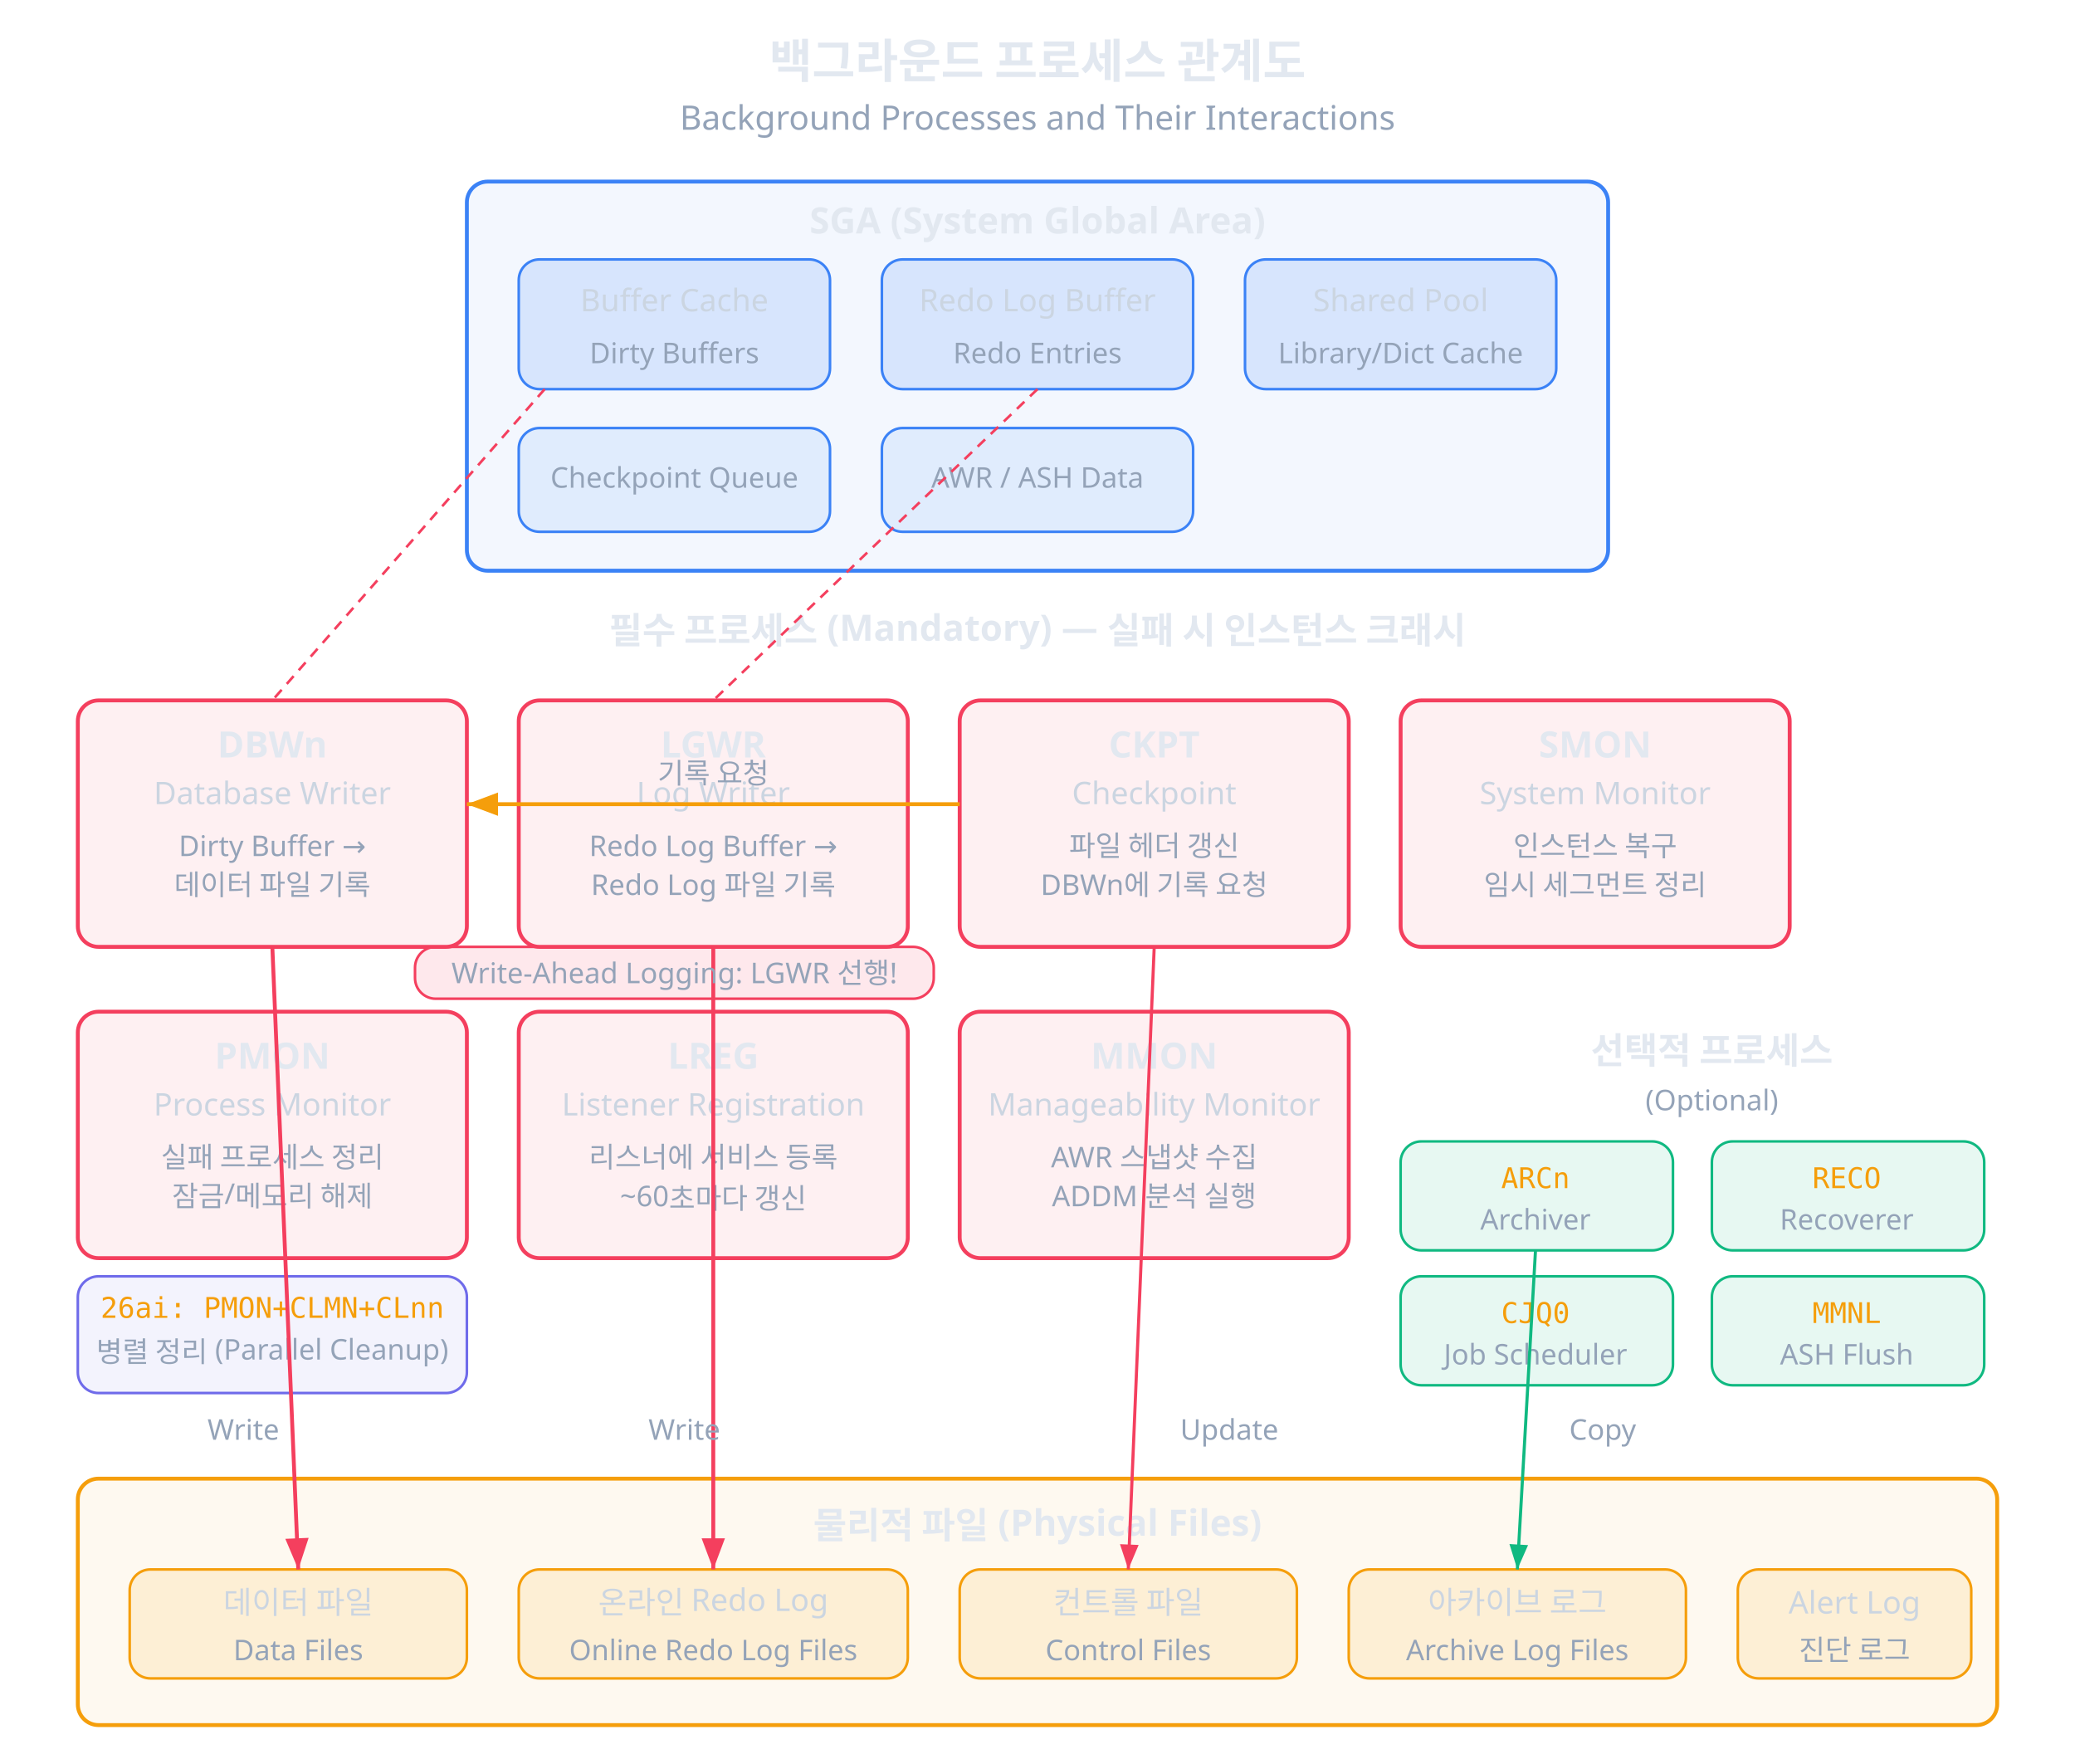
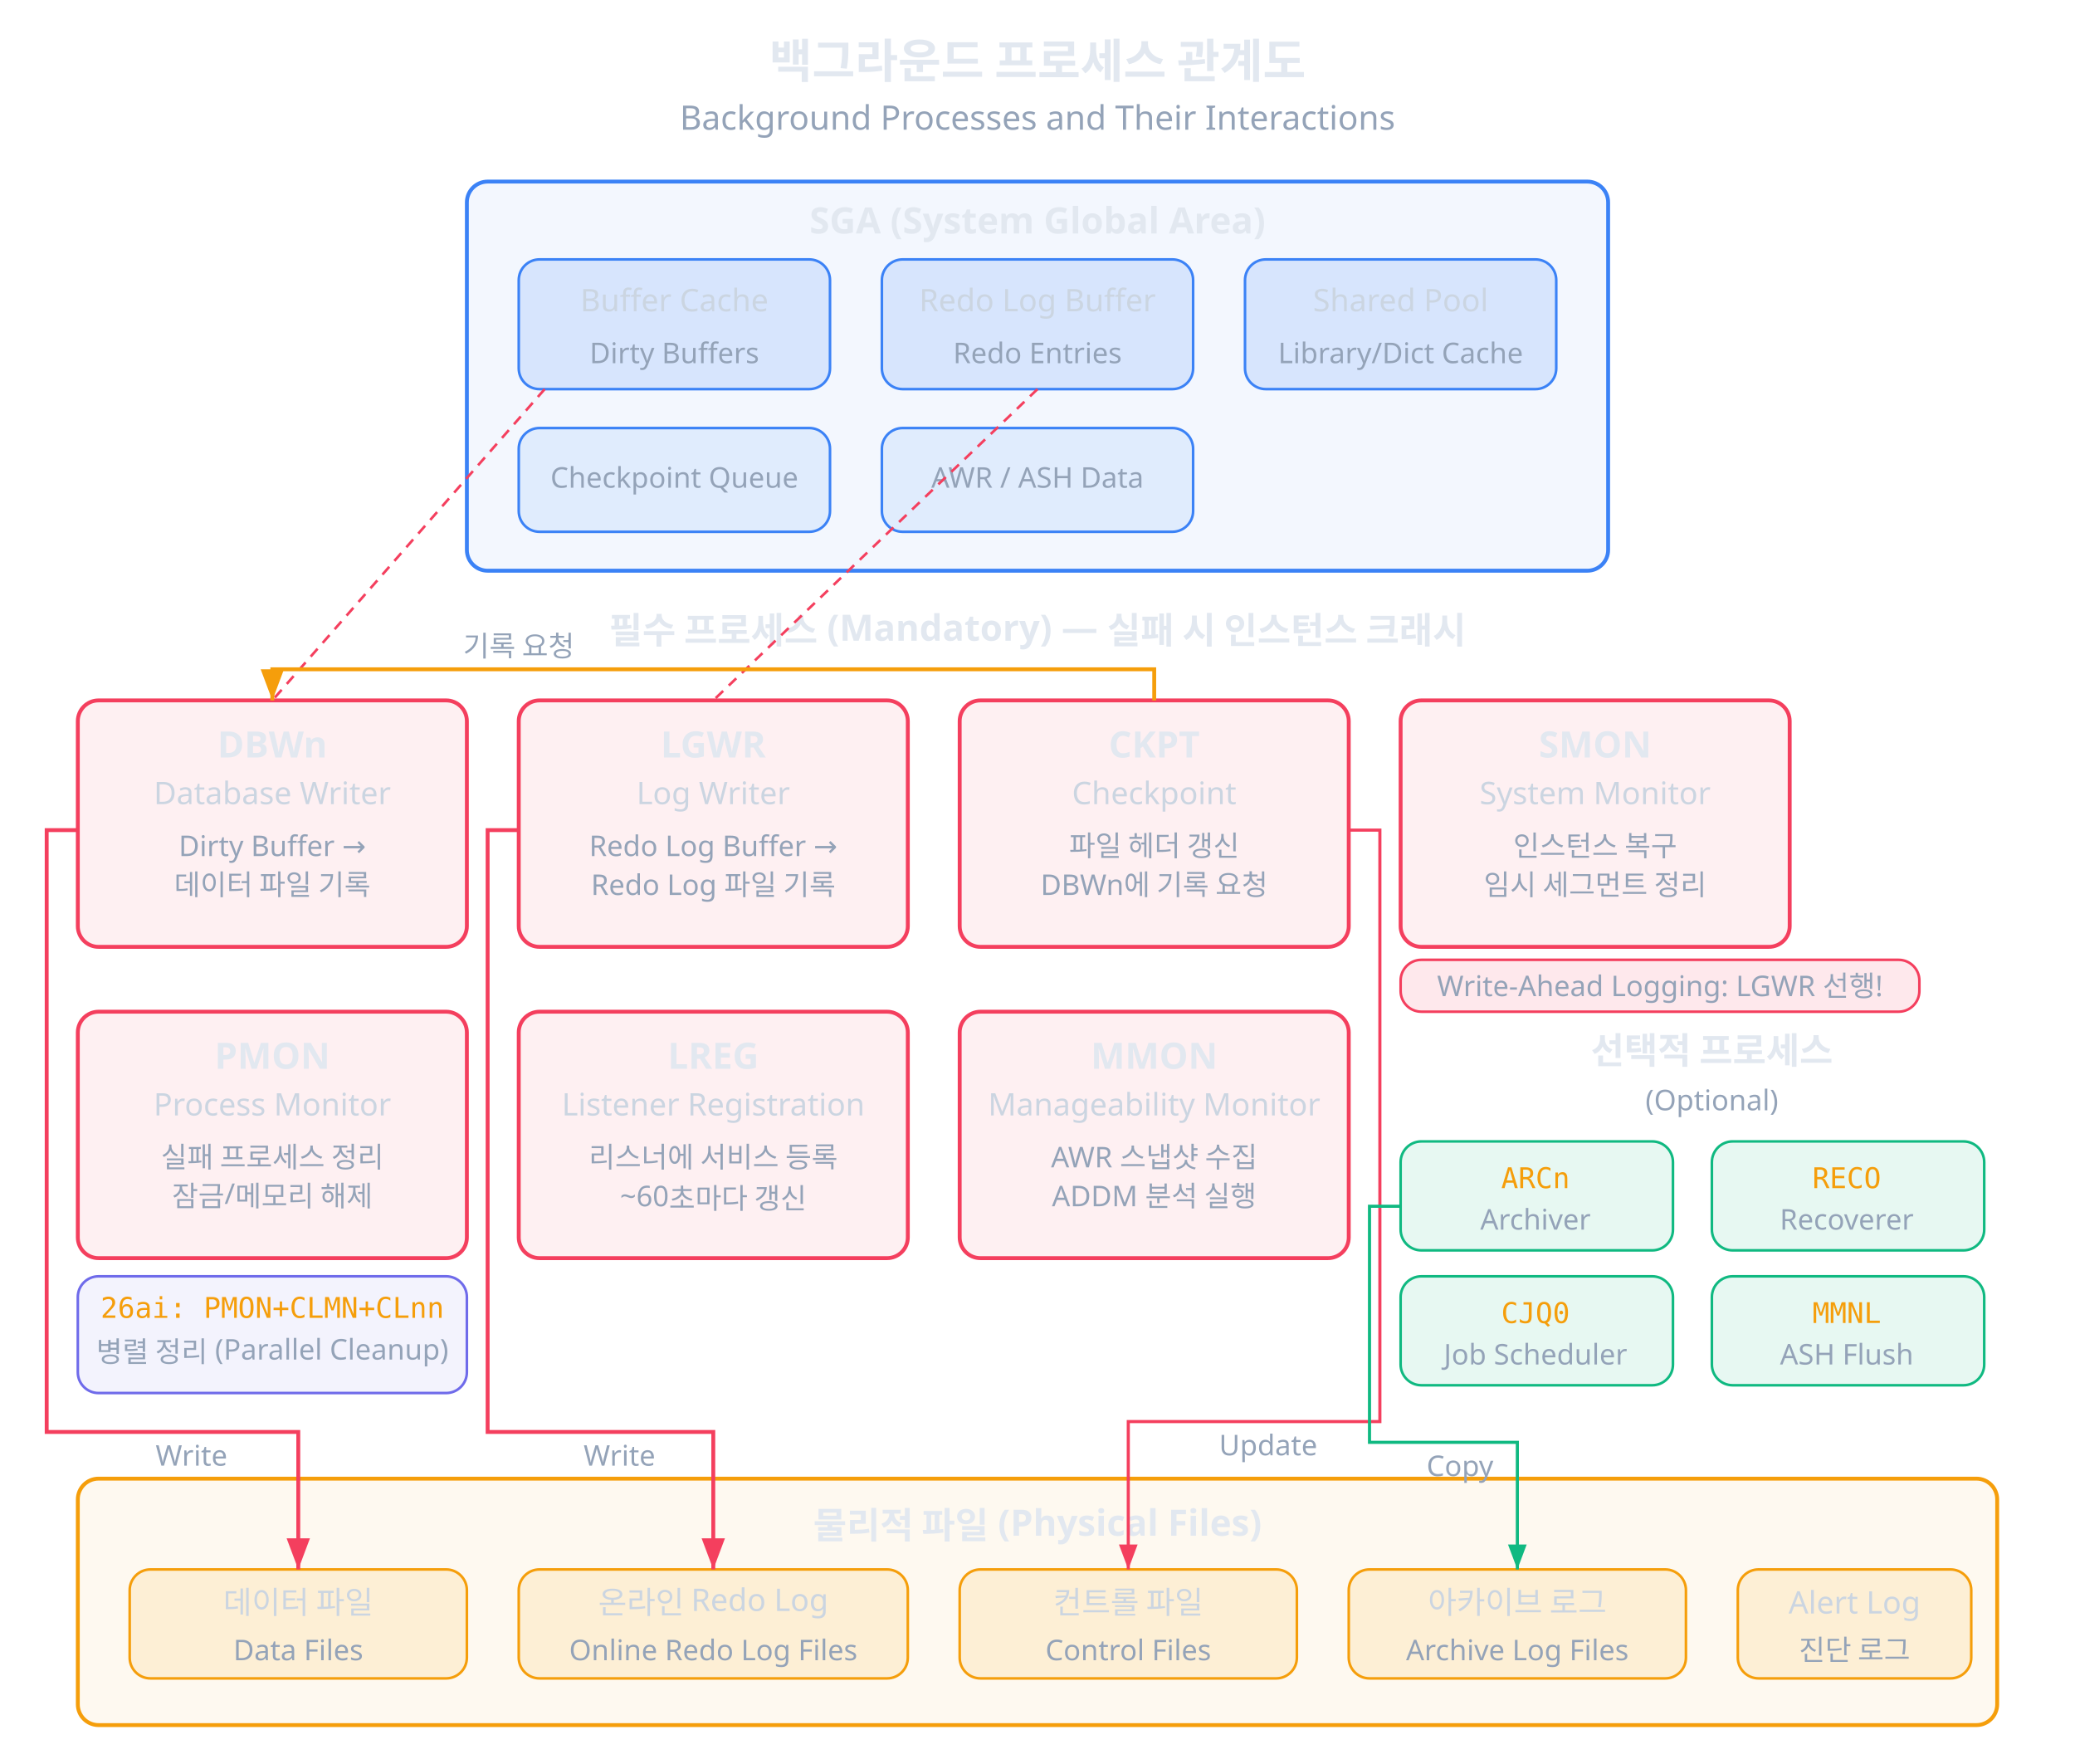
<svg xmlns="http://www.w3.org/2000/svg" viewBox="0 0 800 680">
  <style>
    text { font-family: 'Pretendard', 'Segoe UI', sans-serif; fill: #E2E8F0; }
    .title { font-size: 18px; font-weight: 700; }
    .subtitle { font-size: 13px; fill: #94A3B8; }
    .label { font-size: 14px; font-weight: 600; }
    .sublabel { font-size: 12px; fill: #CBD5E1; }
    .code { font-family: 'Consolas', monospace; font-size: 11px; fill: #F59E0B; }
    .small { font-size: 11px; fill: #94A3B8; }
    .box { rx: 8; ry: 8; }
  </style>
  <defs>
    <marker id="aR" markerWidth="8" markerHeight="6" refX="8" refY="3" orient="auto">
      <polygon points="0 0, 8 3, 0 6" fill="#F43F5E" />
    </marker>
    <marker id="aB" markerWidth="8" markerHeight="6" refX="8" refY="3" orient="auto">
      <polygon points="0 0, 8 3, 0 6" fill="#3B82F6" />
    </marker>
    <marker id="aG" markerWidth="8" markerHeight="6" refX="8" refY="3" orient="auto">
      <polygon points="0 0, 8 3, 0 6" fill="#10B981" />
    </marker>
    <marker id="aY" markerWidth="8" markerHeight="6" refX="8" refY="3" orient="auto">
      <polygon points="0 0, 8 3, 0 6" fill="#F59E0B" />
    </marker>
    <marker id="aP" markerWidth="8" markerHeight="6" refX="8" refY="3" orient="auto">
      <polygon points="0 0, 8 3, 0 6" fill="#6F6BEA" />
    </marker>
  </defs>
  <text x="400" y="30" text-anchor="middle" class="title">백그라운드 프로세스 관계도</text>
  <text x="400" y="50" text-anchor="middle" class="subtitle">Background Processes and Their Interactions</text>
  <rect x="180" y="70" width="440" height="150" class="box" fill="rgba(59,130,246,0.06)" stroke="#3B82F6" stroke-width="1.5" />
  <text x="400" y="90" text-anchor="middle" class="label" fill="#3B82F6">SGA (System Global Area)</text>
  <rect x="200" y="100" width="120" height="50" class="box" fill="rgba(59,130,246,0.15)" stroke="#3B82F6" stroke-width="1" />
  <text x="260" y="120" text-anchor="middle" class="sublabel">Buffer Cache</text>
  <text x="260" y="140" text-anchor="middle" class="small">Dirty Buffers</text>
  <rect x="340" y="100" width="120" height="50" class="box" fill="rgba(59,130,246,0.15)" stroke="#3B82F6" stroke-width="1" />
  <text x="400" y="120" text-anchor="middle" class="sublabel">Redo Log Buffer</text>
  <text x="400" y="140" text-anchor="middle" class="small">Redo Entries</text>
  <rect x="480" y="100" width="120" height="50" class="box" fill="rgba(59,130,246,0.15)" stroke="#3B82F6" stroke-width="1" />
  <text x="540" y="120" text-anchor="middle" class="sublabel">Shared Pool</text>
  <text x="540" y="140" text-anchor="middle" class="small">Library/Dict Cache</text>
  <rect x="200" y="165" width="120" height="40" class="box" fill="rgba(59,130,246,0.1)" stroke="#3B82F6" stroke-width="1" />
  <text x="260" y="188" text-anchor="middle" class="small">Checkpoint Queue</text>
  <rect x="340" y="165" width="120" height="40" class="box" fill="rgba(59,130,246,0.1)" stroke="#3B82F6" stroke-width="1" />
  <text x="400" y="188" text-anchor="middle" class="small">AWR / ASH Data</text>
  <text x="400" y="248" text-anchor="middle" class="label" fill="#F43F5E">필수 프로세스 (Mandatory) — 실패 시 인스턴스 크래시</text>
  <rect x="30" y="270" width="150" height="95" class="box" fill="rgba(244,63,94,0.08)" stroke="#F43F5E" stroke-width="1.5" />
  <text x="105" y="292" text-anchor="middle" class="label" fill="#F43F5E">DBWn</text>
  <text x="105" y="310" text-anchor="middle" class="sublabel">Database Writer</text>
  <text x="105" y="330" text-anchor="middle" class="small">Dirty Buffer →</text>
  <text x="105" y="345" text-anchor="middle" class="small">데이터 파일 기록</text>
  <line x1="210" y1="150" x2="105" y2="270" stroke="#F43F5E" stroke-width="1" stroke-dasharray="4,3" />
  <rect x="200" y="270" width="150" height="95" class="box" fill="rgba(244,63,94,0.08)" stroke="#F43F5E" stroke-width="1.5" />
  <text x="275" y="292" text-anchor="middle" class="label" fill="#F43F5E">LGWR</text>
  <text x="275" y="310" text-anchor="middle" class="sublabel">Log Writer</text>
  <text x="275" y="330" text-anchor="middle" class="small">Redo Log Buffer →</text>
  <text x="275" y="345" text-anchor="middle" class="small">Redo Log 파일 기록</text>
  <line x1="400" y1="150" x2="275" y2="270" stroke="#F43F5E" stroke-width="1" stroke-dasharray="4,3" />
  <rect x="370" y="270" width="150" height="95" class="box" fill="rgba(244,63,94,0.08)" stroke="#F43F5E" stroke-width="1.5" />
  <text x="445" y="292" text-anchor="middle" class="label" fill="#F43F5E">CKPT</text>
  <text x="445" y="310" text-anchor="middle" class="sublabel">Checkpoint</text>
  <text x="445" y="330" text-anchor="middle" class="small">파일 헤더 갱신</text>
  <text x="445" y="345" text-anchor="middle" class="small">DBWn에 기록 요청</text>
-   <line x1="370" y1="310" x2="180" y2="310" stroke="#F59E0B" stroke-width="1.5" marker-end="url(#aY)" />
-   <text x="275" y="302" text-anchor="middle" class="small" fill="#F59E0B">기록 요청</text>
+   <polyline points="445,270 445,258 105,258 105,270" fill="none" stroke="#F59E0B" stroke-width="1.5" marker-end="url(#aY)" />
+   <text x="200" y="253" text-anchor="middle" class="small" fill="#F59E0B">기록 요청</text>
  <rect x="540" y="270" width="150" height="95" class="box" fill="rgba(244,63,94,0.08)" stroke="#F43F5E" stroke-width="1.5" />
  <text x="615" y="292" text-anchor="middle" class="label" fill="#F43F5E">SMON</text>
  <text x="615" y="310" text-anchor="middle" class="sublabel">System Monitor</text>
  <text x="615" y="330" text-anchor="middle" class="small">인스턴스 복구</text>
  <text x="615" y="345" text-anchor="middle" class="small">임시 세그먼트 정리</text>
  <rect x="30" y="390" width="150" height="95" class="box" fill="rgba(244,63,94,0.08)" stroke="#F43F5E" stroke-width="1.5" />
  <text x="105" y="412" text-anchor="middle" class="label" fill="#F43F5E">PMON</text>
  <text x="105" y="430" text-anchor="middle" class="sublabel">Process Monitor</text>
  <text x="105" y="450" text-anchor="middle" class="small">실패 프로세스 정리</text>
  <text x="105" y="465" text-anchor="middle" class="small">잠금/메모리 해제</text>
  <rect x="30" y="492" width="150" height="45" class="box" fill="rgba(107,107,234,0.08)" stroke="#6F6BEA" stroke-width="1" />
  <text x="105" y="508" text-anchor="middle" class="code">26ai: PMON+CLMN+CLnn</text>
  <text x="105" y="525" text-anchor="middle" class="small" fill="#6F6BEA">병렬 정리 (Parallel Cleanup)</text>
  <rect x="200" y="390" width="150" height="95" class="box" fill="rgba(244,63,94,0.08)" stroke="#F43F5E" stroke-width="1.5" />
  <text x="275" y="412" text-anchor="middle" class="label" fill="#F43F5E">LREG</text>
  <text x="275" y="430" text-anchor="middle" class="sublabel">Listener Registration</text>
  <text x="275" y="450" text-anchor="middle" class="small">리스너에 서비스 등록</text>
  <text x="275" y="465" text-anchor="middle" class="small">~60초마다 갱신</text>
  <rect x="370" y="390" width="150" height="95" class="box" fill="rgba(244,63,94,0.08)" stroke="#F43F5E" stroke-width="1.5" />
  <text x="445" y="412" text-anchor="middle" class="label" fill="#F43F5E">MMON</text>
  <text x="445" y="430" text-anchor="middle" class="sublabel">Manageability Monitor</text>
  <text x="445" y="450" text-anchor="middle" class="small">AWR 스냅샷 수집</text>
  <text x="445" y="465" text-anchor="middle" class="small">ADDM 분석 실행</text>
  <text x="660" y="410" text-anchor="middle" class="label" fill="#10B981">선택적 프로세스</text>
  <text x="660" y="428" text-anchor="middle" class="small">(Optional)</text>
  <rect x="540" y="440" width="105" height="42" class="box" fill="rgba(16,185,129,0.1)" stroke="#10B981" stroke-width="1" />
  <text x="592" y="458" text-anchor="middle" class="code">ARCn</text>
  <text x="592" y="474" text-anchor="middle" class="small">Archiver</text>
  <rect x="660" y="440" width="105" height="42" class="box" fill="rgba(16,185,129,0.1)" stroke="#10B981" stroke-width="1" />
  <text x="712" y="458" text-anchor="middle" class="code">RECO</text>
  <text x="712" y="474" text-anchor="middle" class="small">Recoverer</text>
  <rect x="540" y="492" width="105" height="42" class="box" fill="rgba(16,185,129,0.1)" stroke="#10B981" stroke-width="1" />
  <text x="592" y="510" text-anchor="middle" class="code">CJQ0</text>
  <text x="592" y="526" text-anchor="middle" class="small">Job Scheduler</text>
  <rect x="660" y="492" width="105" height="42" class="box" fill="rgba(16,185,129,0.1)" stroke="#10B981" stroke-width="1" />
  <text x="712" y="510" text-anchor="middle" class="code">MMNL</text>
  <text x="712" y="526" text-anchor="middle" class="small">ASH Flush</text>
  <rect x="30" y="570" width="740" height="95" class="box" fill="rgba(245,158,11,0.06)" stroke="#F59E0B" stroke-width="1.5" />
  <text x="400" y="593" text-anchor="middle" class="label" fill="#F59E0B">물리적 파일 (Physical Files)</text>
  <rect x="50" y="605" width="130" height="42" class="box" fill="rgba(245,158,11,0.12)" stroke="#F59E0B" stroke-width="1" />
  <text x="115" y="622" text-anchor="middle" class="sublabel">데이터 파일</text>
  <text x="115" y="640" text-anchor="middle" class="small">Data Files</text>
  <rect x="200" y="605" width="150" height="42" class="box" fill="rgba(245,158,11,0.12)" stroke="#F59E0B" stroke-width="1" />
  <text x="275" y="622" text-anchor="middle" class="sublabel">온라인 Redo Log</text>
  <text x="275" y="640" text-anchor="middle" class="small">Online Redo Log Files</text>
  <rect x="370" y="605" width="130" height="42" class="box" fill="rgba(245,158,11,0.12)" stroke="#F59E0B" stroke-width="1" />
  <text x="435" y="622" text-anchor="middle" class="sublabel">컨트롤 파일</text>
  <text x="435" y="640" text-anchor="middle" class="small">Control Files</text>
  <rect x="520" y="605" width="130" height="42" class="box" fill="rgba(245,158,11,0.12)" stroke="#F59E0B" stroke-width="1" />
  <text x="585" y="622" text-anchor="middle" class="sublabel">아카이브 로그</text>
  <text x="585" y="640" text-anchor="middle" class="small">Archive Log Files</text>
  <rect x="670" y="605" width="90" height="42" class="box" fill="rgba(245,158,11,0.12)" stroke="#F59E0B" stroke-width="1" />
  <text x="715" y="622" text-anchor="middle" class="sublabel">Alert Log</text>
  <text x="715" y="640" text-anchor="middle" class="small">진단 로그</text>
-   <line x1="105" y1="365" x2="115" y2="605" stroke="#F43F5E" stroke-width="1.5" marker-end="url(#aR)" />
-   <text x="80" y="555" class="small" fill="#F43F5E">Write</text>
-   <line x1="275" y1="365" x2="275" y2="605" stroke="#F43F5E" stroke-width="1.5" marker-end="url(#aR)" />
-   <text x="250" y="555" class="small" fill="#F43F5E">Write</text>
-   <line x1="445" y1="365" x2="435" y2="605" stroke="#F43F5E" stroke-width="1.2" marker-end="url(#aR)" />
-   <text x="455" y="555" class="small" fill="#F43F5E">Update</text>
-   <line x1="592" y1="482" x2="585" y2="605" stroke="#10B981" stroke-width="1.2" marker-end="url(#aG)" />
-   <text x="605" y="555" class="small" fill="#10B981">Copy</text>
-   <rect x="160" y="365" width="200" height="20" class="box" fill="rgba(244,63,94,0.12)" stroke="#F43F5E" stroke-width="1" />
-   <text x="260" y="379" text-anchor="middle" class="small" fill="#F43F5E">Write-Ahead Logging: LGWR 선행!</text>
+   <polyline points="30,320 18,320 18,552 115,552 115,605" fill="none" stroke="#F43F5E" stroke-width="1.5" marker-end="url(#aR)" />
+   <text x="60" y="565" class="small" fill="#F43F5E">Write</text>
+   <polyline points="200,320 188,320 188,552 275,552 275,605" fill="none" stroke="#F43F5E" stroke-width="1.5" marker-end="url(#aR)" />
+   <text x="225" y="565" class="small" fill="#F43F5E">Write</text>
+   <polyline points="520,320 532,320 532,548 435,548 435,605" fill="none" stroke="#F43F5E" stroke-width="1.2" marker-end="url(#aR)" />
+   <text x="470" y="561" class="small" fill="#F43F5E">Update</text>
+   <polyline points="540,465 528,465 528,556 585,556 585,605" fill="none" stroke="#10B981" stroke-width="1.2" marker-end="url(#aG)" />
+   <text x="550" y="569" class="small" fill="#10B981">Copy</text>
+   <rect x="540" y="370" width="200" height="20" class="box" fill="rgba(244,63,94,0.12)" stroke="#F43F5E" stroke-width="1" />
+   <text x="640" y="384" text-anchor="middle" class="small" fill="#F43F5E">Write-Ahead Logging: LGWR 선행!</text>
</svg>
